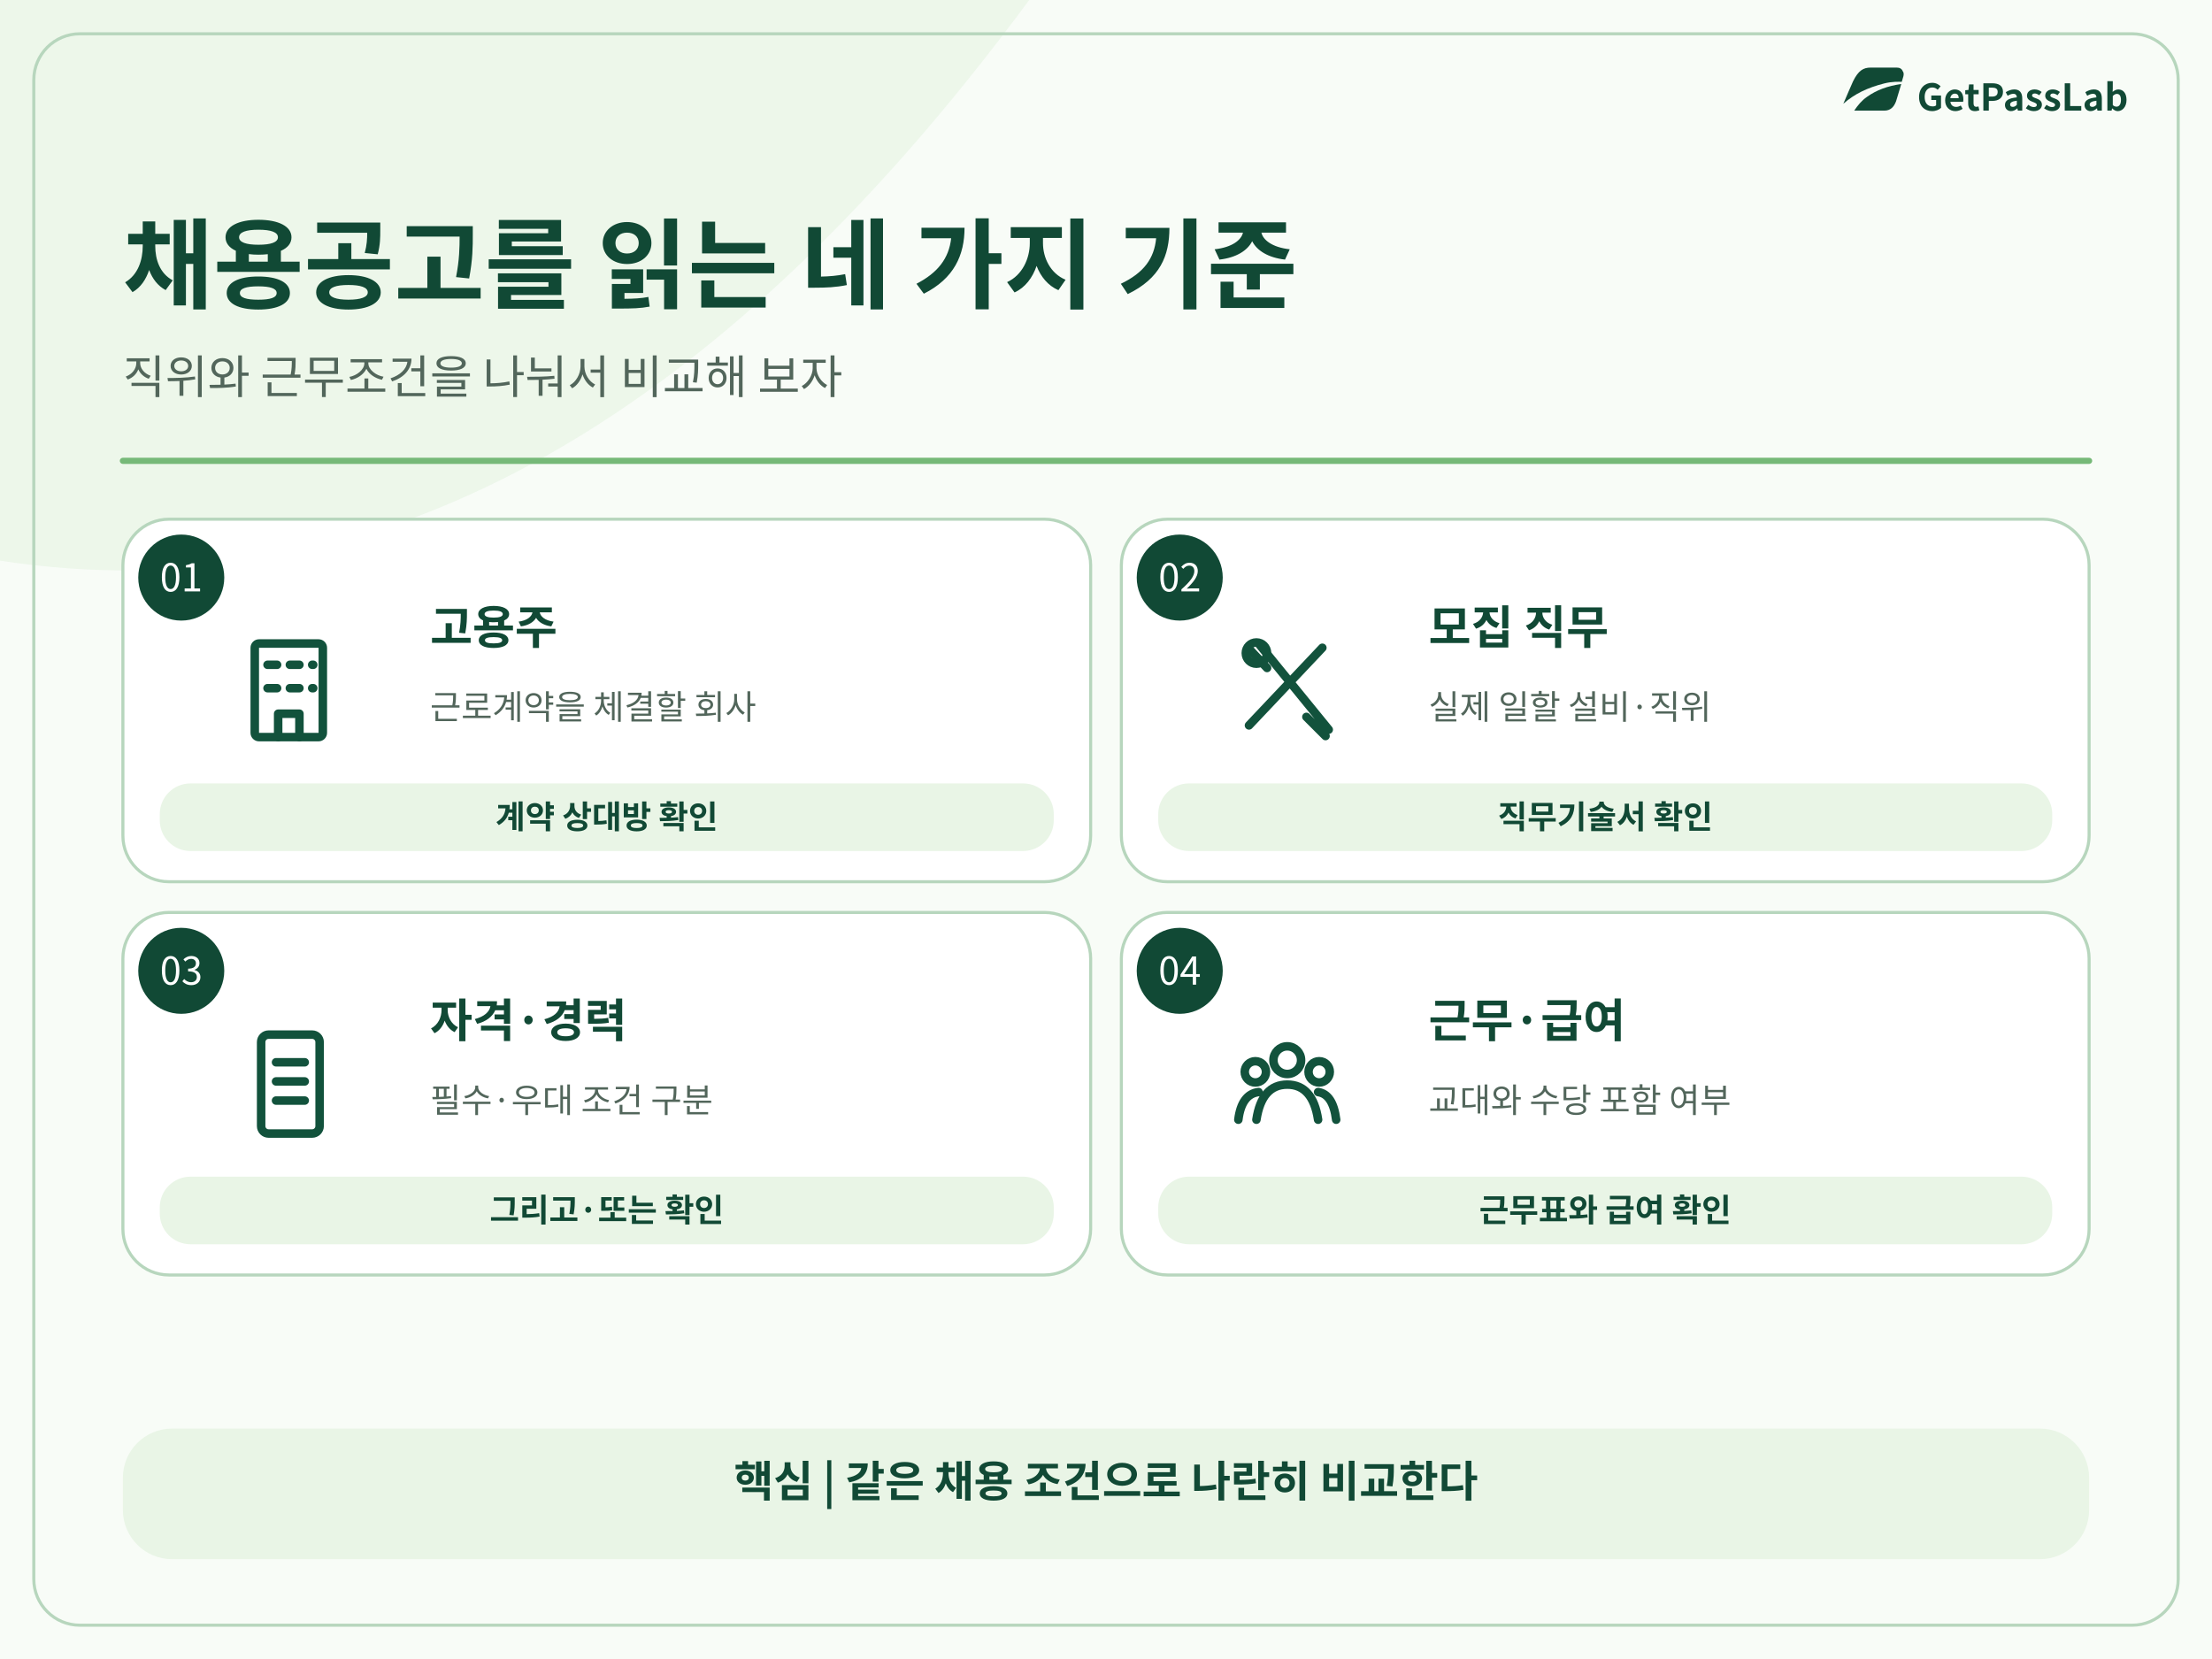
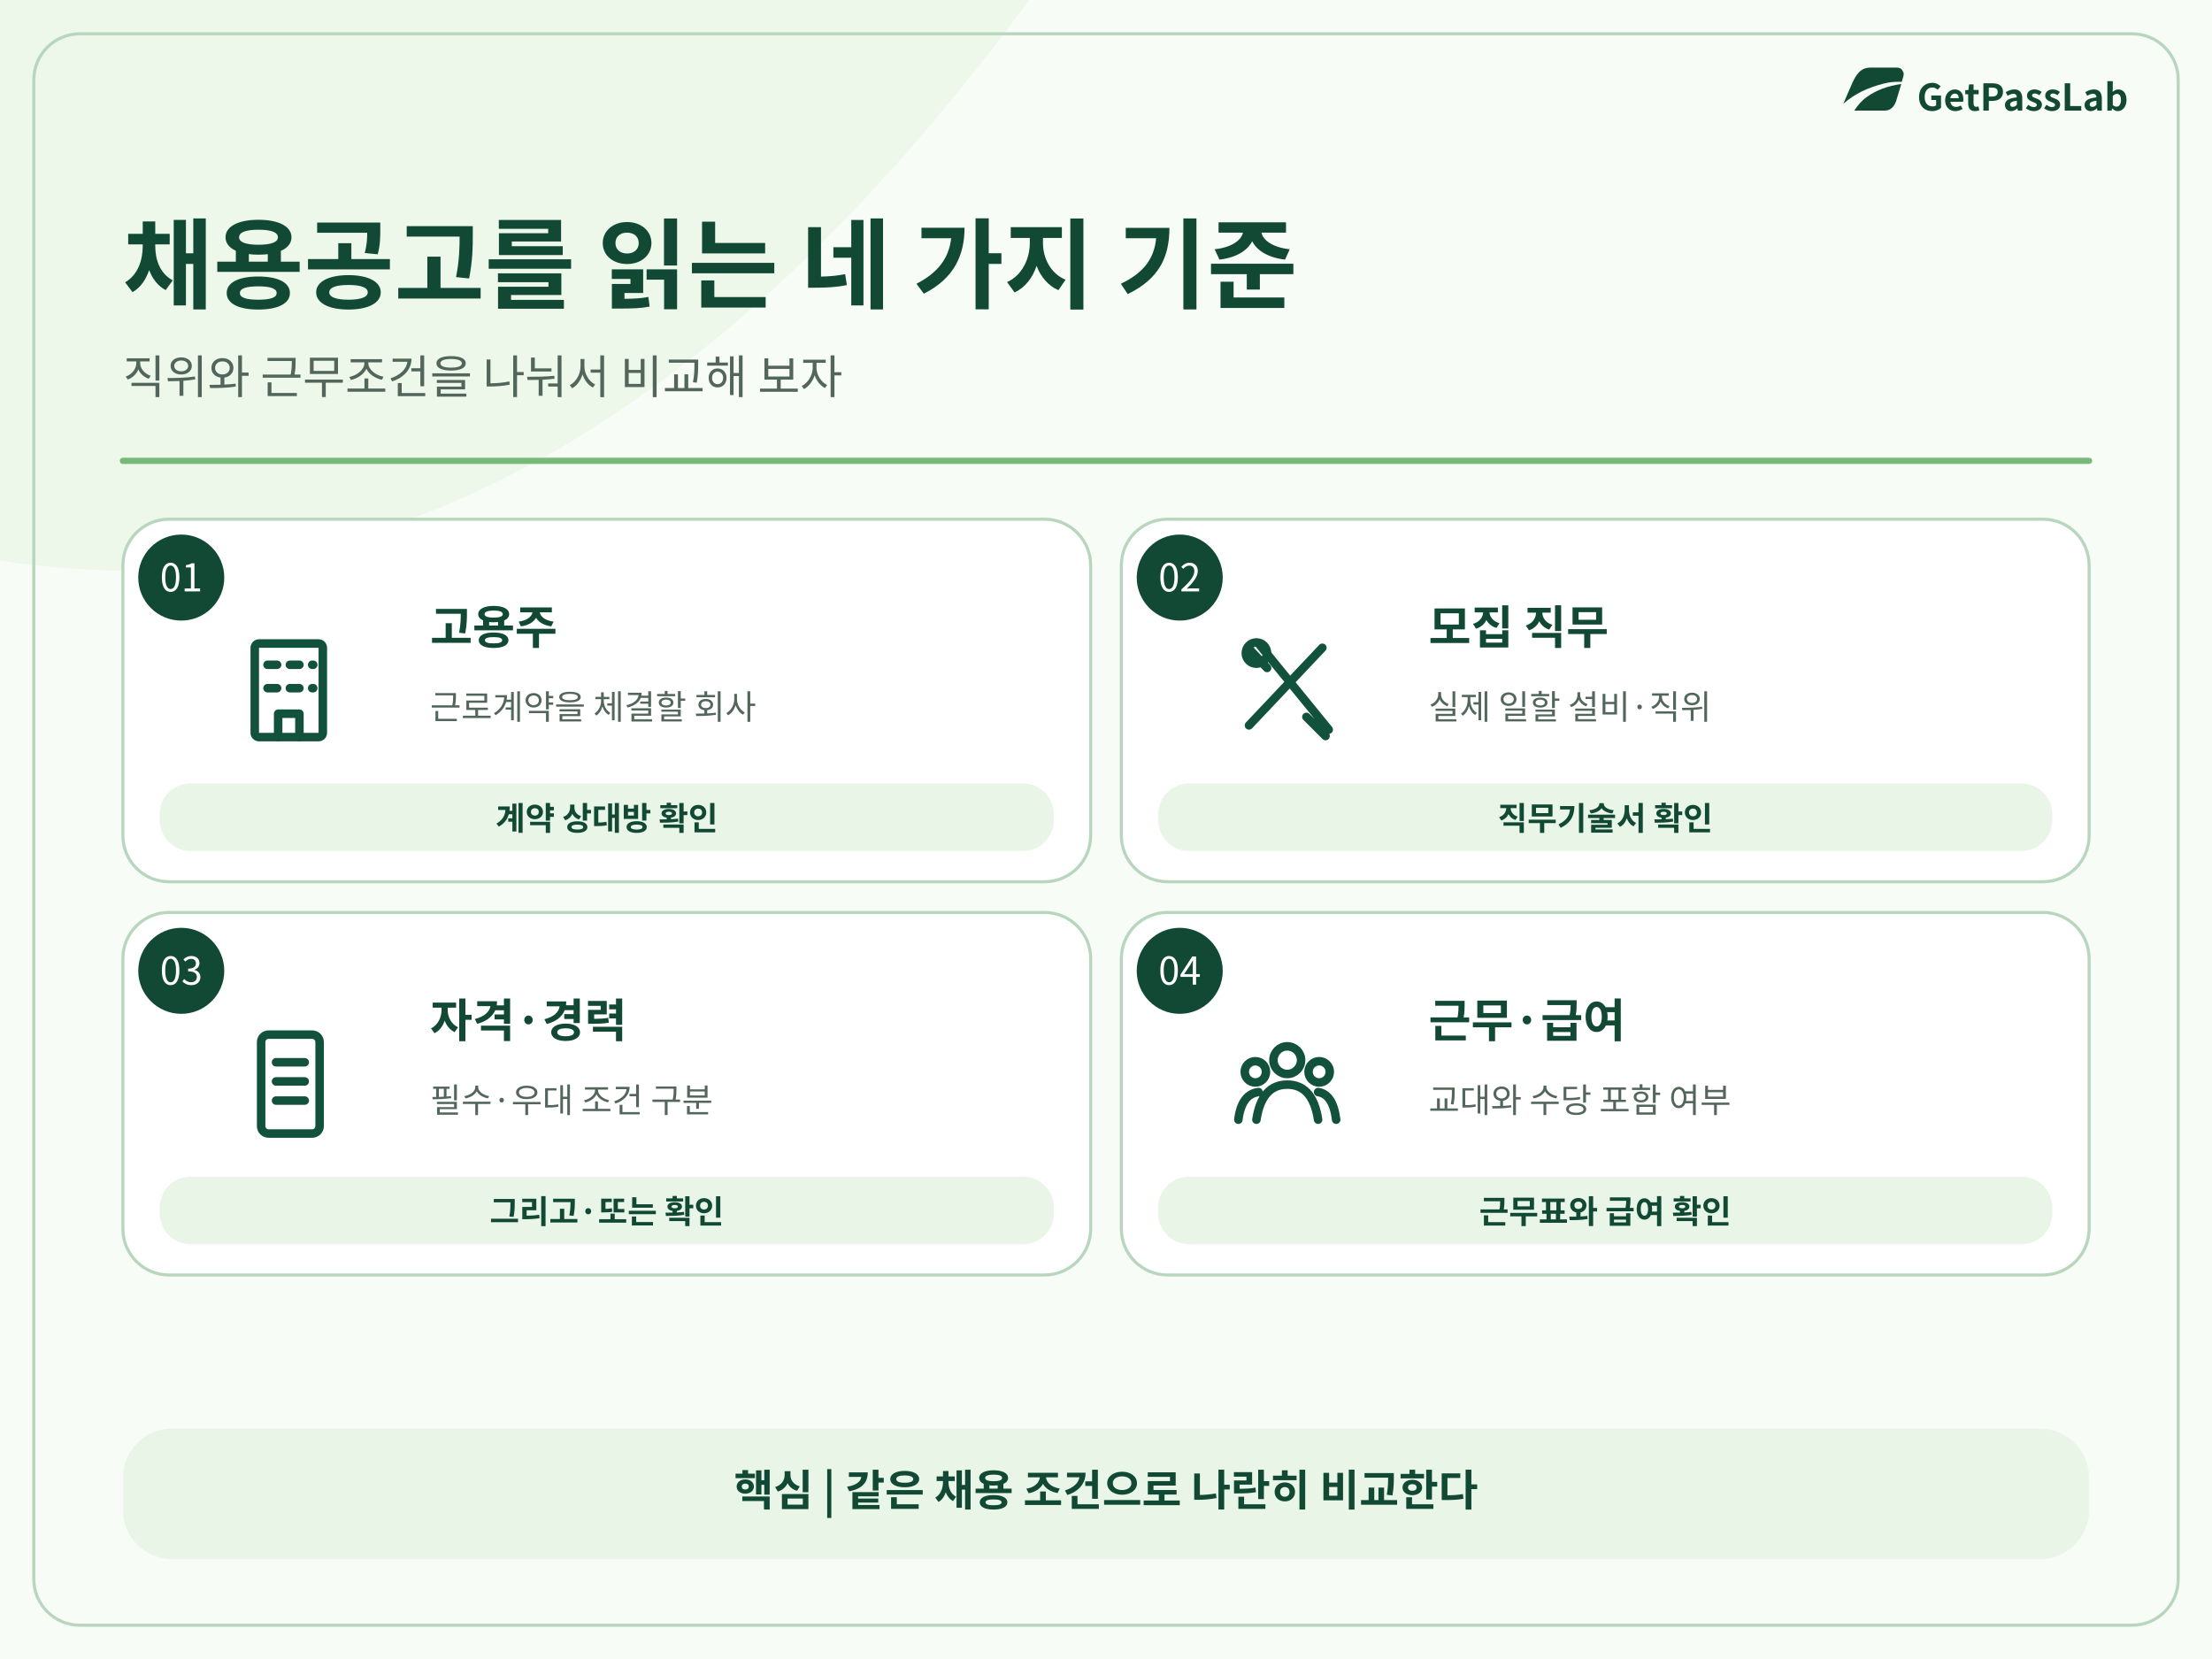
<svg xmlns="http://www.w3.org/2000/svg" width="1440" height="1080" viewBox="0 0 1440 1080" role="img" aria-label="채용공고를 읽는 네 가지 기준">
  <rect x="0" y="0" width="1440" height="1080" rx="0" fill="#F8FCF7" stroke="none" stroke-width="2" />
  <path d="M0 365Q360 420 670 0H0Z" fill="#E9F5E6" opacity=".75" />
  <rect x="22" y="22" width="1396" height="1036" rx="30" fill="none" stroke="#B7D6BD" stroke-width="2" />
  <g font-family="Noto Sans CJK KR,NanumSquare,Noto Sans KR,Apple SD Gothic Neo,Malgun Gothic,sans-serif">
    <g id="gpl-brand" transform="translate(1200 44)">
      <g transform="scale(.109)">
        <path fill="#114935" d="M355 22C349 6 335 0 319 0H163C120 0 90 17 58 82C40 122 22 165 0 216C68 156 145 120 243 95C293 82 333 85 349 85L359 51C362 37 360 28 355 22Z" />
        <path fill="#114935" d="M346 98C264 110 198 134 141 175C108 198 86 226 65 257H245C281 257 302 236 315 201L346 98Z" />
      </g>
      <text x="48" y="28" font-size="24" font-weight="600" fill="#114935">GetPassLab</text>
    </g>
    <g id="header-fixed">
      <text x="80" y="140" fill="#114935" font-size="64" font-weight="700" text-anchor="start" dominant-baseline="hanging">
        <tspan x="80" dy="0">채용공고를 읽는 네 가지 기준</tspan>
      </text>
      <text x="80" y="230" fill="#52665B" font-size="30" font-weight="400" text-anchor="start" dominant-baseline="hanging">
        <tspan x="80" dy="0">직위와 근무조건을 나눠서 비교해 보자</tspan>
      </text>
      <path d="M80 300H1360" stroke="#76B978" stroke-width="4" stroke-linecap="round" />
    </g>
    <g id="body-cards" data-count="4" data-top="338">
      <g class="card card-1">
        <rect x="80" y="338" width="630" height="236" rx="30" fill="#FFFFFF" stroke="#B7D6BD" stroke-width="2" />
        <circle cx="118" cy="376" r="28" fill="#114935" />
        <text x="118" y="385" font-size="25" fill="#FFFFFF" text-anchor="middle">01</text>
        <g transform="translate(152 412) scale(0.6923077)" fill="none" stroke="#12523C" stroke-width="8" stroke-linejoin="round" stroke-linecap="round">
          <rect x="20" y="10" width="64" height="88" rx="4" />
          <path d="M32 30h9M53 30h9M74 30h1M32 52h9M53 52h9M74 52h1M42 98V76h20v22" />
        </g>
        <text x="280" y="393" fill="#114935" font-size="30" font-weight="700" text-anchor="start" dominant-baseline="hanging">
          <tspan x="280" dy="0">고용주</tspan>
        </text>
        <text x="280" y="449" fill="#52665B" font-size="22" font-weight="400" text-anchor="start" dominant-baseline="hanging">
          <tspan x="280" dy="0">근로계약을 체결할 회사</tspan>
        </text>
        <rect x="104" y="510" width="582" height="44" rx="20" fill="#E9F5E6" stroke="none" stroke-width="2" />
-         <text x="395" y="521" fill="#114935" font-size="21" font-weight="700" text-anchor="middle" dominant-baseline="hanging">
-           <tspan x="395" dy="0">계약 상대방 확인</tspan>
-         </text>
+         <text class="centered-label" data-center-y="532" x="395" y="532" dy="-0.04em" fill="#114935" font-size="21" font-weight="700" text-anchor="middle" dominant-baseline="central">계약 상대방 확인</text>
      </g>
      <g class="card card-2">
        <rect x="730" y="338" width="630" height="236" rx="30" fill="#FFFFFF" stroke="#B7D6BD" stroke-width="2" />
        <circle cx="768" cy="376" r="28" fill="#114935" />
        <text x="768" y="385" font-size="25" fill="#FFFFFF" text-anchor="middle">02</text>
        <g transform="translate(802 412) scale(0.6923077)" fill="none" stroke="#12523C" stroke-width="8" stroke-linejoin="round" stroke-linecap="round">
          <path d="M25 10L91 91M85 14L16 87M17 16l16 17M70 79l18 18" />
          <circle cx="23" cy="19" r="10" />
        </g>
        <text x="930" y="393" fill="#114935" font-size="30" font-weight="700" text-anchor="start" dominant-baseline="hanging">
          <tspan x="930" dy="0">모집 직무</tspan>
        </text>
        <text x="930" y="449" fill="#52665B" font-size="22" font-weight="400" text-anchor="start" dominant-baseline="hanging">
          <tspan x="930" dy="0">실제 일할 설비·직위</tspan>
        </text>
        <rect x="754" y="510" width="582" height="44" rx="20" fill="#E9F5E6" stroke="none" stroke-width="2" />
-         <text x="1045" y="521" fill="#114935" font-size="21" font-weight="700" text-anchor="middle" dominant-baseline="hanging">
-           <tspan x="1045" dy="0">직무기술서 확인</tspan>
-         </text>
+         <text class="centered-label" data-center-y="532" x="1045" y="532" dy="-0.04em" fill="#114935" font-size="21" font-weight="700" text-anchor="middle" dominant-baseline="central">직무기술서 확인</text>
      </g>
      <g class="card card-3">
        <rect x="80" y="594" width="630" height="236" rx="30" fill="#FFFFFF" stroke="#B7D6BD" stroke-width="2" />
        <circle cx="118" cy="632" r="28" fill="#114935" />
        <text x="118" y="641" font-size="25" fill="#FFFFFF" text-anchor="middle">03</text>
        <g transform="translate(152 668) scale(0.6923077)" fill="none" stroke="#12523C" stroke-width="8" stroke-linejoin="round" stroke-linecap="round">
          <rect x="26" y="8" width="55" height="93" rx="7" />
          <path d="M40 34h27M40 52h27M40 70h27" />
        </g>
        <text x="280" y="649" fill="#114935" font-size="30" font-weight="700" text-anchor="start" dominant-baseline="hanging">
          <tspan x="280" dy="0">자격·경력</tspan>
        </text>
        <text x="280" y="705" fill="#52665B" font-size="22" font-weight="400" text-anchor="start" dominant-baseline="hanging">
          <tspan x="280" dy="0">필수·우대 조건 구분</tspan>
        </text>
        <rect x="104" y="766" width="582" height="44" rx="20" fill="#E9F5E6" stroke="none" stroke-width="2" />
-         <text x="395" y="777" fill="#114935" font-size="21" font-weight="700" text-anchor="middle" dominant-baseline="hanging">
-           <tspan x="395" dy="0">그리고·또는 확인</tspan>
-         </text>
+         <text class="centered-label" data-center-y="788" x="395" y="788" dy="-0.04em" fill="#114935" font-size="21" font-weight="700" text-anchor="middle" dominant-baseline="central">그리고·또는 확인</text>
      </g>
      <g class="card card-4">
        <rect x="730" y="594" width="630" height="236" rx="30" fill="#FFFFFF" stroke="#B7D6BD" stroke-width="2" />
        <circle cx="768" cy="632" r="28" fill="#114935" />
        <text x="768" y="641" font-size="25" fill="#FFFFFF" text-anchor="middle">04</text>
        <g transform="translate(802 668) scale(0.6923077)" fill="none" stroke="#12523C" stroke-width="8" stroke-linejoin="round" stroke-linecap="round">
          <circle cx="52" cy="32" r="13" />
          <circle cx="22" cy="43" r="10" />
          <circle cx="82" cy="43" r="10" />
          <path d="M23 88q5-33 29-33t29 33M6 88q3-24 19-26M98 88Q95 64 81 62" />
        </g>
        <text x="930" y="649" fill="#114935" font-size="30" font-weight="700" text-anchor="start" dominant-baseline="hanging">
          <tspan x="930" dy="0">근무·급여</tspan>
        </text>
        <text x="930" y="705" fill="#52665B" font-size="22" font-weight="400" text-anchor="start" dominant-baseline="hanging">
          <tspan x="930" dy="0">교대와 수당 포함 여부</tspan>
        </text>
        <rect x="754" y="766" width="582" height="44" rx="20" fill="#E9F5E6" stroke="none" stroke-width="2" />
-         <text x="1045" y="777" fill="#114935" font-size="21" font-weight="700" text-anchor="middle" dominant-baseline="hanging">
-           <tspan x="1045" dy="0">근무표와 급여 확인</tspan>
-         </text>
+         <text class="centered-label" data-center-y="788" x="1045" y="788" dy="-0.04em" fill="#114935" font-size="21" font-weight="700" text-anchor="middle" dominant-baseline="central">근무표와 급여 확인</text>
      </g>
    </g>
    <g id="footer-fixed">
      <rect x="80" y="930" width="1280" height="85" rx="32" fill="#E9F5E6" stroke="none" stroke-width="2" />
-       <text x="720" y="950" fill="#114935" font-size="28" font-weight="700" text-anchor="middle" dominant-baseline="hanging">
-         <tspan x="720" dy="0">핵심 | 같은 채용 조건으로 나란히 비교한다</tspan>
-       </text>
+       <text class="centered-label" data-center-y="972.5" x="720" y="972.5" dy="-0.16em" fill="#114935" font-size="28" font-weight="700" text-anchor="middle" dominant-baseline="central">핵심 | 같은 채용 조건으로 나란히 비교한다</text>
    </g>
  </g>
</svg>
